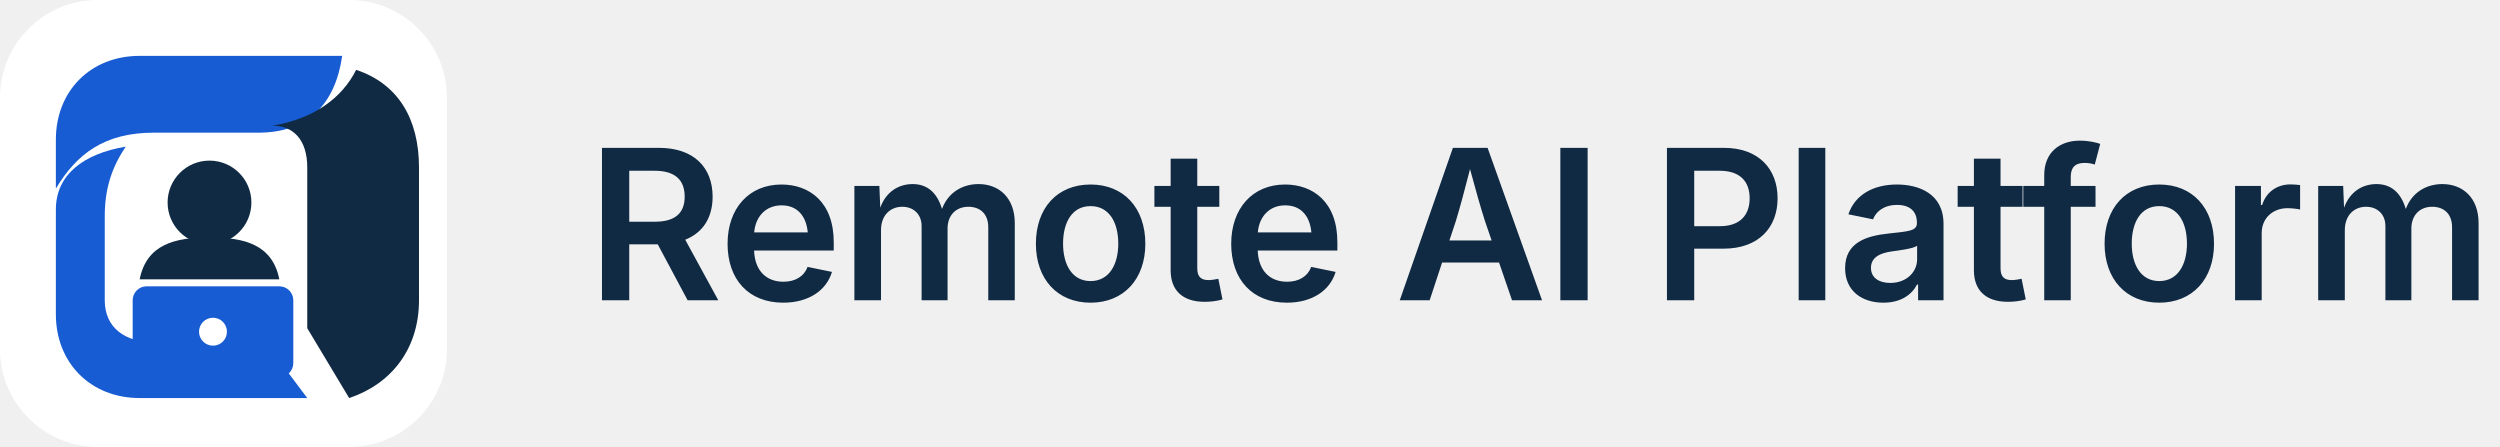
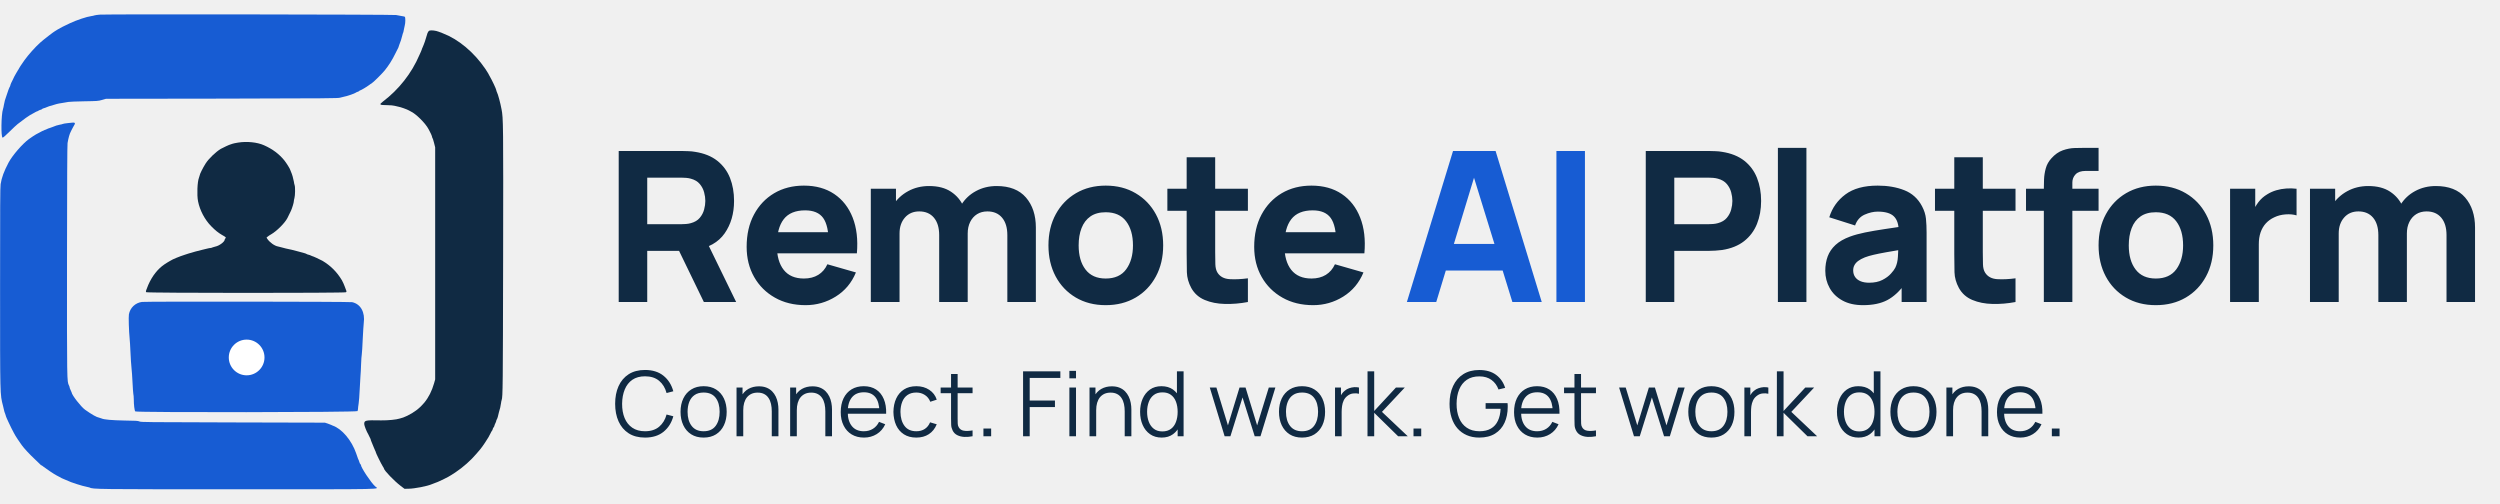
- <svg xmlns="http://www.w3.org/2000/svg" width="358" height="64" viewBox="0 0 358 64">
-   <g transform="scale(1)">
-     <rect width="64" height="64" rx="14" fill="white" />
-     <path d="M8 27V20C8 13 13 8 20 8H49C48 15 44 19 37 19H22C15 19 11 22 8 27Z" fill="#175CD3" />
-     <path d="M51 10C57 12 60 17 60 24V43C60 50 56 55 50 57L44 47V24C44 20 42 18 39 18C45 17 49 14 51 10Z" fill="#102A43" />
-     <path d="M8 30C8 25 12 22 18 21C16 24 15 27 15 31V43C15 47 18 49 22 49H38L44 57H20C13 57 8 52 8 45Z" fill="#175CD3" />
-     <circle cx="30" cy="29" r="6" fill="#102A43" />
-     <path d="M20 40C21 35 25 34 30 34C35 34 39 35 40 40" fill="#102A43" />
-     <rect x="19" y="41" width="23" height="13" rx="2" fill="#175CD3" />
-     <circle cx="30.5" cy="47.5" r="2" fill="white" />
+ <svg xmlns="http://www.w3.org/2000/svg" width="596" height="120" viewBox="0 0 596 120" role="img" aria-label="Remote AI Platform. Connect. Find work. Get work done.">
+   <g transform="translate(0 0) scale(1.875)">
+     <path d="M 54.61 3.89 C 54.49 3.92 54.35 4.15 54.28 4.45 C 54.17 4.89 53.91 5.64 53.73 6.03 C 53.67 6.15 53.63 6.26 53.63 6.29 C 53.63 6.31 53.58 6.44 53.52 6.57 C 53.46 6.7 53.37 6.9 53.32 7.01 C 52.34 9.31 50.72 11.37 48.68 12.92 C 48.17 13.31 48.23 13.36 49.22 13.37 C 49.62 13.37 50.02 13.41 50.16 13.45 C 50.3 13.49 50.51 13.54 50.63 13.56 C 50.92 13.6 51.8 13.92 52.01 14.05 C 52.05 14.08 52.13 14.13 52.19 14.15 C 52.89 14.46 54.12 15.69 54.51 16.46 C 54.54 16.53 54.59 16.62 54.62 16.67 C 54.72 16.82 54.94 17.33 54.94 17.42 C 54.94 17.46 54.96 17.51 54.98 17.53 C 55.01 17.54 55.1 17.82 55.18 18.14 L 55.33 18.73 55.33 33.49 L 55.33 48.24 55.19 48.74 C 54.63 50.69 53.55 52 51.79 52.86 C 51.54 52.98 51.31 53.08 51.28 53.08 C 51.26 53.08 51.06 53.14 50.85 53.21 C 50.39 53.36 49.34 53.46 48.46 53.45 C 46.43 53.41 46.31 53.44 46.31 53.92 C 46.31 54.11 46.62 54.9 46.83 55.23 C 46.86 55.27 46.9 55.36 46.93 55.44 C 46.96 55.51 47.02 55.63 47.06 55.7 C 47.11 55.78 47.14 55.87 47.14 55.91 C 47.14 55.95 47.19 56.07 47.24 56.19 C 47.29 56.31 47.41 56.6 47.51 56.85 C 47.6 57.09 47.7 57.31 47.72 57.34 C 47.75 57.37 47.77 57.43 47.77 57.47 C 47.77 57.57 48.48 59.01 48.67 59.3 C 48.75 59.42 48.82 59.54 48.82 59.57 C 48.82 59.8 50.11 61.14 50.92 61.76 L 51.43 62.15 51.96 62.14 C 52.71 62.13 54.31 61.82 54.89 61.57 C 54.96 61.54 55.16 61.47 55.33 61.4 C 55.5 61.34 55.74 61.25 55.85 61.19 C 56.94 60.68 57.12 60.58 57.92 60.05 C 58.88 59.41 59.88 58.52 60.58 57.69 C 60.71 57.53 60.92 57.28 61.05 57.14 C 61.17 57 61.44 56.63 61.65 56.31 C 62.15 55.54 62.13 55.57 62.35 55.13 C 62.45 54.93 62.55 54.74 62.58 54.73 C 62.6 54.71 62.64 54.63 62.65 54.55 C 62.67 54.46 62.72 54.37 62.76 54.34 C 62.8 54.3 62.85 54.21 62.86 54.13 C 62.88 54.05 62.94 53.89 63 53.78 C 63.05 53.67 63.1 53.55 63.1 53.5 C 63.1 53.46 63.13 53.37 63.17 53.32 C 63.21 53.26 63.27 53.11 63.3 52.98 C 63.33 52.85 63.39 52.59 63.44 52.4 C 63.49 52.21 63.56 51.95 63.6 51.83 C 63.63 51.7 63.68 51.45 63.7 51.28 C 63.72 51.11 63.76 50.91 63.79 50.84 C 63.93 50.47 63.94 49.07 63.97 33.07 C 64 15.63 63.99 15.02 63.77 13.9 C 63.61 13.04 63.31 11.94 63.17 11.69 C 63.13 11.61 63.1 11.51 63.1 11.46 C 63.1 11.34 62.54 10.15 62.23 9.63 C 62.17 9.52 62.09 9.37 62.06 9.31 C 62.03 9.25 61.88 9.01 61.71 8.76 C 60.26 6.63 58.28 4.98 56.27 4.22 C 56.1 4.15 55.88 4.07 55.77 4.03 C 55.42 3.89 54.85 3.82 54.61 3.89 M 30.27 18.13 C 29.95 18.18 29.64 18.25 29.59 18.27 C 29.53 18.3 29.41 18.34 29.32 18.36 C 29.17 18.39 28.37 18.76 28.07 18.93 C 27.44 19.31 26.54 20.17 26.15 20.78 C 25.8 21.33 25.38 22.17 25.38 22.33 C 25.38 22.37 25.34 22.49 25.3 22.59 C 25.09 23.1 25.02 24.79 25.18 25.59 C 25.41 26.75 26.04 27.94 26.86 28.77 C 27.39 29.31 27.75 29.59 28.24 29.88 C 28.74 30.16 28.77 30.19 28.65 30.32 C 28.61 30.37 28.57 30.44 28.57 30.47 C 28.57 30.74 27.87 31.26 27.38 31.35 C 27.27 31.37 27.12 31.42 27.04 31.45 C 26.96 31.49 26.85 31.53 26.78 31.53 C 26.71 31.53 26.52 31.56 26.34 31.61 C 26.17 31.66 25.89 31.73 25.72 31.76 C 25.17 31.89 24.51 32.07 23.99 32.23 C 23.85 32.28 23.62 32.35 23.5 32.39 C 22.86 32.59 21.91 32.98 21.72 33.12 C 21.67 33.15 21.58 33.21 21.51 33.24 C 21.44 33.28 21.32 33.35 21.24 33.4 C 21.17 33.45 21.01 33.55 20.9 33.62 C 20.06 34.19 19.35 35.09 18.85 36.23 C 18.57 36.9 18.51 37.07 18.58 37.15 C 18.67 37.27 43.82 37.27 43.98 37.16 C 44.08 37.08 44.08 37.08 43.97 36.8 C 43.91 36.65 43.84 36.47 43.82 36.4 C 43.78 36.27 43.57 35.8 43.47 35.63 C 42.84 34.58 42.03 33.77 41 33.16 C 40.71 33 39.79 32.57 39.71 32.57 C 39.68 32.57 39.61 32.54 39.54 32.5 C 39.48 32.46 39.34 32.41 39.24 32.39 C 39.14 32.37 39.03 32.33 38.99 32.3 C 38.96 32.27 38.8 32.21 38.65 32.17 C 38.5 32.14 38.17 32.04 37.91 31.97 C 37.65 31.89 37.28 31.8 37.1 31.76 C 36.59 31.66 36.05 31.53 35.79 31.45 C 35.66 31.41 35.46 31.36 35.35 31.34 C 34.9 31.26 34.29 30.82 33.98 30.36 L 33.89 30.2 34.04 30.08 C 34.12 30.01 34.32 29.88 34.48 29.79 C 35.18 29.39 36.21 28.37 36.54 27.73 C 36.64 27.53 36.88 27.05 37 26.79 C 37.15 26.45 37.36 25.77 37.36 25.59 C 37.36 25.5 37.4 25.32 37.44 25.17 C 37.53 24.87 37.55 23.76 37.46 23.54 C 37.43 23.46 37.38 23.25 37.36 23.07 C 37.3 22.71 37.14 22.15 36.99 21.82 C 36.93 21.7 36.89 21.59 36.89 21.57 C 36.89 21.49 36.42 20.73 36.18 20.43 C 35.51 19.59 34.67 18.96 33.57 18.47 C 32.7 18.08 31.39 17.95 30.27 18.13" fill="#102A43" />
+     <path d="M 12.72 1.86 C 12.44 1.88 12.14 1.92 12.04 1.95 C 11.94 1.99 11.74 2.03 11.59 2.05 C 11.04 2.12 9.75 2.55 8.9 2.95 C 8.18 3.28 7.58 3.59 7.33 3.75 C 7.17 3.86 7.02 3.95 6.99 3.96 C 6.87 4.01 5.49 5.07 5.11 5.42 C 4.49 5.97 3.62 6.95 3.12 7.64 C 2.73 8.2 2.41 8.67 2.41 8.71 C 2.41 8.74 2.37 8.81 2.31 8.88 C 2.26 8.95 2.14 9.15 2.05 9.32 C 1.96 9.49 1.86 9.67 1.83 9.71 C 1.81 9.75 1.76 9.85 1.73 9.92 C 1.7 9.99 1.66 10.09 1.63 10.13 C 1.53 10.28 1.31 10.79 1.31 10.87 C 1.31 10.91 1.29 10.97 1.27 10.99 C 1.2 11.07 0.97 11.66 0.82 12.17 C 0.74 12.41 0.66 12.68 0.62 12.77 C 0.59 12.86 0.54 13.1 0.5 13.32 C 0.47 13.54 0.41 13.78 0.38 13.87 C 0.15 14.55 0.11 17.45 0.33 17.5 C 0.4 17.51 0.68 17.26 1.22 16.73 C 1.66 16.3 2.12 15.86 2.25 15.77 C 3.16 15.07 3.55 14.79 3.81 14.64 C 3.96 14.56 4.21 14.42 4.37 14.33 C 4.53 14.23 4.68 14.16 4.71 14.16 C 4.74 14.16 4.84 14.11 4.93 14.05 C 5.03 14 5.14 13.95 5.19 13.95 C 5.24 13.95 5.3 13.91 5.34 13.87 C 5.37 13.83 5.48 13.78 5.57 13.76 C 5.66 13.74 5.79 13.7 5.86 13.66 C 6.02 13.58 6.42 13.44 6.79 13.35 C 6.93 13.31 7.13 13.25 7.23 13.22 C 7.33 13.19 7.64 13.13 7.93 13.09 C 8.22 13.04 8.56 12.99 8.69 12.96 C 8.82 12.93 9.72 12.9 10.69 12.88 C 12.4 12.85 12.47 12.85 12.96 12.71 L 13.48 12.56 28.23 12.54 C 41.72 12.51 43.01 12.5 43.24 12.42 C 43.39 12.37 43.6 12.32 43.72 12.3 C 44.1 12.24 45.11 11.89 45.26 11.77 C 45.3 11.73 45.4 11.69 45.48 11.67 C 45.56 11.65 45.65 11.6 45.68 11.56 C 45.72 11.52 45.77 11.49 45.8 11.49 C 45.88 11.49 46.67 11.02 46.91 10.83 C 47.02 10.74 47.18 10.64 47.25 10.6 C 47.44 10.5 48.57 9.38 48.92 8.95 C 49.45 8.29 49.86 7.64 50.28 6.78 C 50.43 6.48 50.59 6.17 50.63 6.09 C 50.67 6.02 50.7 5.92 50.7 5.89 C 50.7 5.86 50.74 5.75 50.78 5.66 C 50.9 5.4 51.06 4.9 51.14 4.55 C 51.18 4.37 51.24 4.18 51.27 4.13 C 51.29 4.08 51.33 3.92 51.35 3.77 C 51.37 3.63 51.42 3.39 51.46 3.25 C 51.56 2.93 51.56 2.21 51.47 2.13 C 51.44 2.11 51.23 2.06 51.01 2.03 C 50.8 2 50.5 1.94 50.36 1.91 C 50.07 1.84 13.69 1.79 12.72 1.86 M 8.64 15.65 C 8.33 15.68 8.04 15.73 7.98 15.76 C 7.93 15.79 7.76 15.83 7.62 15.85 C 7.37 15.89 6.98 16.01 6.62 16.17 C 6.54 16.21 6.4 16.26 6.31 16.28 C 6.22 16.3 6.07 16.36 5.97 16.41 C 5.87 16.47 5.76 16.51 5.72 16.51 C 5.67 16.51 5.15 16.77 4.57 17.09 C 4.43 17.16 4.07 17.41 3.68 17.68 C 2.86 18.28 1.58 19.75 1.09 20.67 C 0.5 21.79 0.21 22.58 0.08 23.42 C 0.02 23.78 0.01 26.25 0.01 36.39 C 0.01 50.49 0 50.12 0.38 51.59 C 0.4 51.71 0.46 51.95 0.51 52.14 C 0.55 52.32 0.6 52.5 0.63 52.53 C 0.65 52.56 0.69 52.67 0.71 52.77 C 0.73 52.87 0.8 53.06 0.86 53.19 C 0.92 53.32 1.01 53.52 1.06 53.63 C 1.23 54.01 1.64 54.83 1.76 55.04 C 1.83 55.16 1.92 55.31 1.95 55.38 C 2.01 55.5 2.39 56.07 2.76 56.59 C 3.05 57 3.76 57.76 4.41 58.37 C 4.79 58.72 5.12 59.05 5.15 59.08 C 5.17 59.12 5.21 59.15 5.24 59.15 C 5.28 59.15 5.41 59.24 5.54 59.35 C 5.84 59.59 6.94 60.33 7.18 60.44 C 7.28 60.48 7.45 60.57 7.56 60.64 C 7.68 60.71 7.81 60.78 7.85 60.8 C 7.9 60.82 8.03 60.88 8.15 60.93 C 8.91 61.27 9.24 61.39 9.79 61.56 C 10 61.62 10.32 61.72 10.49 61.77 C 10.67 61.82 10.91 61.88 11.04 61.9 C 11.17 61.92 11.32 61.96 11.37 61.98 C 11.8 62.21 12.1 62.21 30.44 62.21 C 49.69 62.21 48.14 62.24 47.71 61.85 C 47.18 61.38 45.89 59.44 45.89 59.12 C 45.89 59.09 45.85 59.03 45.81 59 C 45.77 58.96 45.72 58.86 45.7 58.77 C 45.68 58.68 45.64 58.57 45.62 58.54 C 45.58 58.49 45.49 58.25 45.29 57.66 C 44.72 55.99 43.47 54.51 42.29 54.11 C 42.24 54.09 42.16 54.06 42.12 54.03 C 42.08 54.01 41.88 53.93 41.68 53.86 L 41.31 53.74 29.64 53.71 C 18.42 53.68 17.97 53.68 17.74 53.59 C 17.53 53.5 17.31 53.49 15.88 53.47 C 14.25 53.44 13.21 53.35 12.93 53.21 C 12.86 53.18 12.72 53.13 12.62 53.11 C 12.28 53.05 11.7 52.72 10.82 52.1 C 10.3 51.73 9.12 50.21 9.11 49.9 C 9.11 49.88 9.05 49.75 8.98 49.6 C 8.91 49.46 8.85 49.3 8.85 49.25 C 8.85 49.19 8.81 49.09 8.77 49.01 C 8.51 48.5 8.51 48.62 8.52 33.02 C 8.53 22.82 8.55 18.42 8.59 18.19 C 8.7 17.53 8.85 17 9 16.74 C 9.03 16.69 9.08 16.58 9.11 16.51 C 9.14 16.44 9.22 16.29 9.29 16.17 C 9.68 15.53 9.67 15.53 8.64 15.65 M 18.05 38.39 C 17.21 38.5 16.54 39.13 16.39 39.97 C 16.33 40.28 16.39 42.08 16.48 43.01 C 16.51 43.27 16.56 44.08 16.59 44.81 C 16.62 45.55 16.68 46.43 16.72 46.78 C 16.76 47.12 16.82 47.96 16.85 48.63 C 16.88 49.31 16.93 49.96 16.95 50.07 C 16.98 50.19 17.01 50.49 17.01 50.75 C 17.01 51.48 17.1 52.2 17.2 52.31 C 17.34 52.46 45.33 52.43 45.45 52.27 C 45.49 52.22 45.52 52.08 45.52 51.97 C 45.52 51.85 45.56 51.56 45.6 51.31 C 45.64 51.06 45.7 50.29 45.73 49.6 C 45.76 48.91 45.81 48.12 45.83 47.85 C 45.86 47.58 45.89 46.89 45.91 46.33 C 45.93 45.77 45.97 45.19 46 45.05 C 46.03 44.91 46.08 44.04 46.12 43.11 C 46.17 42.19 46.22 41.28 46.25 41.07 C 46.44 39.71 45.86 38.66 44.78 38.42 C 44.46 38.35 18.64 38.32 18.05 38.39 M 30.75 43.2 C 29.98 43.43 29.36 44.06 29.09 44.91 C 28.57 46.59 30.4 48.3 32.09 47.72 C 32.29 47.65 32.48 47.57 32.51 47.54 C 32.54 47.51 32.6 47.48 32.63 47.48 C 32.71 47.48 33.38 46.82 33.38 46.74 C 33.38 46.71 33.41 46.64 33.45 46.6 C 33.71 46.3 33.81 45.29 33.63 44.73 C 33.28 43.6 31.9 42.87 30.75 43.2" fill="#175CD3" />
+     <circle cx="31.36" cy="45.45" r="2.27" fill="white" />
  </g>
-   <text x="84" y="43" font-family="Inter, 'Helvetica Neue', Arial, sans-serif" font-weight="600" font-size="30" letter-spacing="-0.01em" fill="#102A43">Remote AI Platform</text>
+   <path d="M154.30 72L147.50 72L147.50 36L162.70 36Q163.22 36 164.11 36.04Q165 36.07 165.70 36.20L165.70 36.20Q168.93 36.70 170.99 38.32Q173.05 39.95 174.03 42.41Q175 44.88 175 47.90L175 47.90Q175 52.42 172.75 55.64Q170.50 58.85 165.70 59.60L165.70 59.60L162.70 59.80L154.30 59.80L154.30 72ZM175.50 72L167.80 72L160.70 57.35L167.70 56L175.50 72ZM154.30 42.35L154.30 53.45L162.40 53.45Q162.93 53.45 163.55 53.40Q164.18 53.35 164.70 53.20L164.70 53.20Q166.07 52.83 166.82 51.94Q167.57 51.05 167.86 49.96Q168.15 48.88 168.15 47.90L168.15 47.90Q168.15 46.92 167.86 45.84Q167.57 44.75 166.82 43.86Q166.07 42.97 164.70 42.60L164.70 42.60Q164.18 42.45 163.55 42.40Q162.93 42.35 162.40 42.35L162.40 42.35L154.30 42.35ZM192.05 72.75L192.05 72.75Q187.90 72.75 184.74 70.96Q181.57 69.17 179.79 66.04Q178 62.90 178 58.85L178 58.85Q178 54.42 179.75 51.15Q181.50 47.88 184.57 46.06Q187.65 44.25 191.65 44.25L191.65 44.25Q195.90 44.25 198.88 46.25Q201.85 48.25 203.28 51.88Q204.70 55.50 204.28 60.40L204.28 60.40L197.55 60.40L197.55 57.90Q197.55 53.77 196.24 51.96Q194.93 50.15 191.95 50.15L191.95 50.15Q188.47 50.15 186.84 52.26Q185.20 54.38 185.20 58.50L185.20 58.50Q185.20 62.27 186.84 64.34Q188.47 66.40 191.65 66.40L191.65 66.40Q193.65 66.40 195.07 65.53Q196.50 64.65 197.25 63L197.25 63L204.05 64.95Q202.53 68.65 199.24 70.70Q195.95 72.75 192.05 72.75ZM201 60.40L183.10 60.40L183.10 55.35L201 55.35L201 60.40ZM246.95 72L240.15 72L240.15 56.05Q240.15 53.38 238.89 51.89Q237.63 50.40 235.40 50.40L235.40 50.40Q233.98 50.40 232.93 51.06Q231.88 51.72 231.29 52.91Q230.70 54.10 230.70 55.65L230.70 55.65L227.85 53.75Q227.85 50.97 229.16 48.85Q230.48 46.72 232.69 45.54Q234.90 44.35 237.60 44.35L237.60 44.35Q242.23 44.35 244.59 47.09Q246.95 49.83 246.95 54.25L246.95 54.25L246.95 72ZM214.45 72L207.60 72L207.60 45L213.60 45L213.60 53.95L214.45 53.95L214.45 72ZM230.70 72L223.90 72L223.90 56.05Q223.90 53.38 222.64 51.89Q221.38 50.40 219.15 50.40L219.15 50.40Q217.03 50.40 215.74 51.86Q214.45 53.33 214.45 55.65L214.45 55.65L211.60 53.65Q211.60 51 212.93 48.90Q214.25 46.80 216.49 45.58Q218.72 44.35 221.50 44.35L221.50 44.35Q224.68 44.35 226.71 45.70Q228.75 47.05 229.73 49.30Q230.70 51.55 230.70 54.25L230.70 54.25L230.70 72ZM263.60 72.75L263.60 72.75Q259.53 72.75 256.45 70.92Q253.38 69.10 251.66 65.89Q249.95 62.67 249.95 58.50L249.95 58.50Q249.95 54.27 251.70 51.06Q253.45 47.85 256.53 46.05Q259.60 44.25 263.60 44.25L263.60 44.25Q267.68 44.25 270.76 46.08Q273.85 47.90 275.58 51.11Q277.30 54.33 277.30 58.50L277.30 58.50Q277.30 62.70 275.56 65.91Q273.83 69.13 270.74 70.94Q267.65 72.75 263.60 72.75ZM263.60 66.40L263.60 66.40Q266.88 66.40 268.49 64.19Q270.10 61.98 270.10 58.50L270.10 58.50Q270.10 54.90 268.46 52.75Q266.83 50.60 263.60 50.60L263.60 50.60Q261.38 50.60 259.95 51.60Q258.53 52.60 257.84 54.38Q257.15 56.15 257.15 58.50L257.15 58.50Q257.15 62.13 258.79 64.26Q260.43 66.40 263.60 66.40ZM297.50 66.35L297.50 72Q294.70 72.53 292.01 72.46Q289.32 72.40 287.21 71.51Q285.10 70.63 284 68.65L284 68.65Q283 66.80 282.95 64.89Q282.90 62.98 282.90 60.55L282.90 60.55L282.90 37.50L289.70 37.50L289.70 60.15Q289.70 61.73 289.74 62.99Q289.78 64.25 290.25 65L290.25 65Q291.15 66.42 293.13 66.55Q295.10 66.67 297.50 66.35L297.50 66.35ZM297.50 50.25L278.30 50.25L278.30 45L297.50 45L297.50 50.25ZM313.05 72.75L313.05 72.75Q308.90 72.75 305.74 70.96Q302.57 69.17 300.79 66.04Q299 62.90 299 58.85L299 58.85Q299 54.42 300.75 51.15Q302.50 47.88 305.57 46.06Q308.65 44.25 312.65 44.25L312.65 44.25Q316.90 44.25 319.88 46.25Q322.85 48.25 324.27 51.88Q325.70 55.50 325.27 60.40L325.27 60.40L318.55 60.40L318.55 57.90Q318.55 53.77 317.24 51.96Q315.93 50.15 312.95 50.15L312.95 50.15Q309.48 50.15 307.84 52.26Q306.20 54.38 306.20 58.50L306.20 58.50Q306.20 62.27 307.84 64.34Q309.48 66.40 312.65 66.40L312.65 66.40Q314.65 66.40 316.07 65.53Q317.50 64.65 318.25 63L318.25 63L325.05 64.95Q323.52 68.65 320.24 70.70Q316.95 72.75 313.05 72.75ZM322 60.40L304.10 60.40L304.10 55.35L322 55.35L322 60.40ZM399.15 72L392.35 72L392.35 36L407.55 36Q408.07 36 408.96 36.04Q409.85 36.07 410.55 36.20L410.55 36.20Q413.77 36.70 415.84 38.32Q417.90 39.95 418.87 42.41Q419.85 44.88 419.85 47.90L419.85 47.90Q419.85 50.92 418.86 53.39Q417.87 55.85 415.81 57.48Q413.75 59.10 410.55 59.60L410.55 59.60Q409.85 59.70 408.95 59.75Q408.05 59.80 407.55 59.80L407.55 59.80L399.15 59.80L399.15 72ZM399.15 42.35L399.15 53.45L407.25 53.45Q407.77 53.45 408.40 53.40Q409.02 53.35 409.55 53.20L409.55 53.20Q410.92 52.83 411.67 51.94Q412.42 51.05 412.71 49.96Q413.00 48.88 413.00 47.90L413.00 47.90Q413.00 46.92 412.71 45.84Q412.42 44.75 411.67 43.86Q410.92 42.97 409.55 42.60L409.55 42.60Q409.02 42.45 408.40 42.40Q407.77 42.35 407.25 42.35L407.25 42.35L399.15 42.35ZM430.65 72L423.85 72L423.85 35.25L430.65 35.25L430.65 72ZM444.15 72.75L444.15 72.75Q441.25 72.75 439.24 71.64Q437.22 70.53 436.19 68.66Q435.15 66.80 435.15 64.55L435.15 64.55Q435.15 62.67 435.72 61.13Q436.30 59.58 437.59 58.39Q438.88 57.20 441.05 56.40L441.05 56.40Q442.55 55.85 444.63 55.42Q446.70 55 449.32 54.61Q451.95 54.22 455.10 53.75L455.10 53.75L452.65 55.10Q452.65 52.70 451.50 51.58Q450.35 50.45 447.65 50.45L447.65 50.45Q446.15 50.45 444.52 51.17Q442.90 51.90 442.25 53.75L442.25 53.75L436.10 51.80Q437.13 48.45 439.95 46.35Q442.77 44.25 447.65 44.25L447.65 44.25Q451.22 44.25 454 45.35Q456.77 46.45 458.20 49.15L458.20 49.15Q459 50.65 459.15 52.15Q459.30 53.65 459.30 55.50L459.30 55.50L459.30 72L453.35 72L453.35 66.45L454.20 67.60Q452.22 70.33 449.94 71.54Q447.65 72.75 444.15 72.75ZM445.60 67.40L445.60 67.40Q447.47 67.40 448.76 66.74Q450.05 66.08 450.81 65.22Q451.57 64.38 451.85 63.80L451.85 63.80Q452.38 62.70 452.46 61.24Q452.55 59.77 452.55 58.80L452.55 58.80L454.55 59.30Q451.52 59.80 449.65 60.14Q447.77 60.48 446.63 60.75Q445.47 61.02 444.60 61.35L444.60 61.35Q443.60 61.75 442.99 62.21Q442.38 62.67 442.09 63.23Q441.80 63.77 441.80 64.45L441.80 64.45Q441.80 65.38 442.26 66.04Q442.72 66.70 443.57 67.05Q444.42 67.40 445.60 67.40ZM480.50 66.35L480.50 72Q477.70 72.53 475.01 72.46Q472.32 72.40 470.21 71.51Q468.10 70.63 467.00 68.65L467.00 68.65Q466.00 66.80 465.95 64.89Q465.90 62.98 465.90 60.55L465.90 60.55L465.90 37.50L472.70 37.50L472.70 60.15Q472.70 61.73 472.74 62.99Q472.77 64.25 473.25 65L473.25 65Q474.15 66.42 476.12 66.55Q478.10 66.67 480.50 66.35L480.50 66.35ZM480.50 50.25L461.30 50.25L461.30 45L480.50 45L480.50 50.25ZM494.05 72L487.25 72L487.25 45.10Q487.25 44.08 487.30 42.77Q487.35 41.47 487.71 40.15Q488.07 38.82 489.05 37.75L489.05 37.75Q490.30 36.35 491.76 35.84Q493.22 35.32 494.60 35.29Q495.97 35.25 496.95 35.25L496.95 35.25L500.30 35.25L500.30 40.75L497.20 40.75Q495.60 40.75 494.82 41.56Q494.05 42.38 494.05 43.50L494.05 43.50L494.05 72ZM500.30 50.25L483.00 50.25L483.00 45L500.30 45L500.30 50.25ZM513.95 72.75L513.95 72.75Q509.87 72.75 506.80 70.92Q503.72 69.10 502.01 65.89Q500.30 62.67 500.30 58.50L500.30 58.50Q500.30 54.27 502.05 51.06Q503.80 47.85 506.87 46.05Q509.95 44.25 513.95 44.25L513.95 44.25Q518.02 44.25 521.11 46.08Q524.20 47.90 525.92 51.11Q527.65 54.33 527.65 58.50L527.65 58.50Q527.65 62.70 525.91 65.91Q524.17 69.13 521.09 70.94Q518 72.75 513.95 72.75ZM513.95 66.40L513.95 66.40Q517.22 66.40 518.84 64.19Q520.45 61.98 520.45 58.50L520.45 58.50Q520.45 54.90 518.81 52.75Q517.17 50.60 513.95 50.60L513.95 50.60Q511.72 50.60 510.30 51.60Q508.87 52.60 508.19 54.38Q507.50 56.15 507.50 58.50L507.50 58.50Q507.50 62.13 509.14 64.26Q510.77 66.40 513.95 66.40ZM538.50 72L531.65 72L531.65 45L537.65 45L537.65 51.60L537 50.75Q537.52 49.35 538.40 48.20Q539.27 47.05 540.55 46.30L540.55 46.30Q541.52 45.70 542.67 45.36Q543.82 45.02 545.05 44.94Q546.27 44.85 547.50 45L547.50 45L547.50 51.35Q546.38 51 544.89 51.11Q543.40 51.22 542.20 51.80L542.20 51.80Q541 52.35 540.17 53.26Q539.35 54.17 538.92 55.41Q538.50 56.65 538.50 58.20L538.50 58.20L538.50 72ZM590.05 72L583.25 72L583.25 56.05Q583.25 53.38 581.99 51.89Q580.73 50.40 578.50 50.40L578.50 50.40Q577.08 50.40 576.02 51.06Q574.98 51.72 574.39 52.91Q573.80 54.10 573.80 55.65L573.80 55.65L570.95 53.75Q570.95 50.97 572.26 48.85Q573.58 46.72 575.79 45.54Q578 44.35 580.70 44.35L580.70 44.35Q585.33 44.35 587.69 47.09Q590.05 49.83 590.05 54.25L590.05 54.25L590.05 72ZM557.55 72L550.70 72L550.70 45L556.70 45L556.70 53.95L557.55 53.95L557.55 72ZM573.80 72L567 72L567 56.05Q567 53.38 565.74 51.89Q564.48 50.40 562.25 50.40L562.25 50.40Q560.13 50.40 558.84 51.86Q557.55 53.33 557.55 55.65L557.55 55.65L554.70 53.65Q554.70 51 556.02 48.90Q557.35 46.80 559.59 45.58Q561.83 44.35 564.60 44.35L564.60 44.35Q567.77 44.35 569.81 45.70Q571.85 47.05 572.83 49.30Q573.80 51.55 573.80 54.25L573.80 54.25L573.80 72Z" fill="#102A43" />
+   <path d="M342.40 72L335.40 72L346.40 36L356.55 36L367.55 72L360.55 72L350.75 40.25L352.05 40.25L342.40 72ZM361 64.50L342 64.50L342 58.15L361 58.15L361 64.50ZM377.85 72L371.05 72L371.05 36L377.85 36L377.85 72Z" fill="#175CD3" />
+   <path d="M153.77 104.32L153.77 104.32Q151.46 104.32 149.87 103.30Q148.28 102.27 147.46 100.45Q146.65 98.64 146.65 96.26L146.65 96.26Q146.65 93.88 147.46 92.07Q148.28 90.25 149.87 89.22Q151.46 88.20 153.77 88.20L153.77 88.20Q156.47 88.20 158.18 89.58Q159.89 90.96 160.52 93.28L160.52 93.28L158.91 93.70Q158.42 91.86 157.14 90.79Q155.86 89.71 153.77 89.71L153.77 89.71Q151.96 89.71 150.75 90.54Q149.55 91.37 148.94 92.85Q148.33 94.33 148.31 96.26L148.31 96.26Q148.30 98.19 148.91 99.67Q149.52 101.14 150.74 101.97Q151.96 102.81 153.77 102.81L153.77 102.81Q155.86 102.81 157.14 101.73Q158.42 100.65 158.91 98.82L158.91 98.82L160.52 99.24Q159.89 101.56 158.18 102.94Q156.47 104.32 153.77 104.32ZM167.74 104.32L167.74 104.32Q166.01 104.32 164.78 103.54Q163.55 102.75 162.90 101.37Q162.24 99.98 162.24 98.18L162.24 98.18Q162.24 96.36 162.91 94.98Q163.58 93.60 164.81 92.84Q166.04 92.07 167.74 92.07L167.74 92.07Q169.48 92.07 170.71 92.85Q171.94 93.63 172.59 95.01Q173.24 96.39 173.24 98.18L173.24 98.18Q173.24 100.01 172.58 101.39Q171.93 102.77 170.69 103.55Q169.46 104.32 167.74 104.32ZM167.74 102.81L167.74 102.81Q169.67 102.81 170.62 101.52Q171.56 100.24 171.56 98.18L171.56 98.18Q171.56 96.08 170.61 94.83Q169.66 93.58 167.74 93.58L167.74 93.58Q166.44 93.58 165.59 94.17Q164.75 94.75 164.33 95.79Q163.92 96.83 163.92 98.18L163.92 98.18Q163.92 100.28 164.89 101.54Q165.86 102.81 167.74 102.81ZM185.58 104L183.99 104L183.99 98.08Q183.99 97.11 183.81 96.30Q183.63 95.49 183.22 94.88Q182.82 94.27 182.18 93.94Q181.54 93.60 180.63 93.60L180.63 93.60Q179.79 93.60 179.15 93.89Q178.51 94.19 178.07 94.73Q177.64 95.27 177.41 96.05Q177.19 96.82 177.19 97.81L177.19 97.81L176.07 97.56Q176.07 95.78 176.69 94.56Q177.31 93.35 178.41 92.72Q179.51 92.10 180.93 92.10L180.93 92.10Q181.97 92.10 182.75 92.42Q183.53 92.74 184.07 93.29Q184.61 93.84 184.95 94.55Q185.28 95.25 185.43 96.04Q185.58 96.83 185.58 97.61L185.58 97.61L185.58 104ZM177.19 104L175.59 104L175.59 92.39L177.02 92.39L177.02 95.25L177.19 95.25L177.19 104ZM198.35 104L196.76 104L196.76 98.08Q196.76 97.11 196.58 96.30Q196.40 95.49 195.99 94.88Q195.59 94.27 194.95 93.94Q194.31 93.60 193.40 93.60L193.40 93.60Q192.56 93.60 191.92 93.89Q191.28 94.19 190.84 94.73Q190.41 95.27 190.18 96.05Q189.96 96.82 189.96 97.81L189.96 97.81L188.84 97.56Q188.84 95.78 189.46 94.56Q190.09 93.35 191.18 92.72Q192.28 92.10 193.70 92.10L193.70 92.10Q194.74 92.10 195.52 92.42Q196.30 92.74 196.84 93.29Q197.38 93.84 197.72 94.55Q198.05 95.25 198.20 96.04Q198.35 96.83 198.35 97.61L198.35 97.61L198.35 104ZM189.96 104L188.37 104L188.37 92.39L189.80 92.39L189.80 95.25L189.96 95.25L189.96 104ZM205.98 104.32L205.98 104.32Q204.29 104.32 203.04 103.57Q201.80 102.82 201.12 101.45Q200.43 100.09 200.43 98.25L200.43 98.25Q200.43 96.35 201.10 94.96Q201.78 93.57 203.01 92.82Q204.24 92.07 205.92 92.07L205.92 92.07Q207.64 92.07 208.86 92.86Q210.07 93.65 210.69 95.12Q211.32 96.59 211.26 98.64L211.26 98.64L209.65 98.64L209.65 98.08Q209.61 95.82 208.68 94.67Q207.75 93.52 205.96 93.52L205.96 93.52Q204.09 93.52 203.10 94.73Q202.10 95.95 202.10 98.19L202.10 98.19Q202.10 100.39 203.10 101.60Q204.09 102.81 205.92 102.81L205.92 102.81Q207.17 102.81 208.10 102.23Q209.03 101.66 209.56 100.57L209.56 100.57L211.04 101.14Q210.35 102.66 209.01 103.49Q207.67 104.32 205.98 104.32ZM210.41 98.64L201.55 98.64L201.55 97.31L210.41 97.31L210.41 98.64ZM218.45 104.32L218.45 104.32Q216.70 104.32 215.49 103.54Q214.27 102.75 213.64 101.37Q213.02 99.99 212.99 98.19L212.99 98.19Q213.02 96.37 213.66 94.99Q214.31 93.60 215.52 92.84Q216.73 92.07 218.47 92.07L218.47 92.07Q220.23 92.07 221.53 92.93Q222.84 93.79 223.32 95.28L223.32 95.28L221.78 95.78Q221.37 94.73 220.48 94.16Q219.59 93.58 218.45 93.58L218.45 93.58Q217.18 93.58 216.34 94.17Q215.50 94.75 215.09 95.80Q214.68 96.84 214.67 98.19L214.67 98.19Q214.69 100.28 215.64 101.54Q216.58 102.81 218.45 102.81L218.45 102.81Q219.64 102.81 220.47 102.26Q221.30 101.72 221.73 100.68L221.73 100.68L223.32 101.15Q222.68 102.70 221.43 103.51Q220.19 104.32 218.45 104.32ZM231.86 102.61L231.86 104Q230.88 104.20 229.93 104.16Q228.98 104.12 228.23 103.75Q227.48 103.39 227.10 102.61L227.10 102.61Q226.79 101.97 226.76 101.31Q226.73 100.65 226.73 99.80L226.73 99.80L226.73 89.16L228.30 89.16L228.30 99.73Q228.30 100.46 228.32 100.95Q228.33 101.44 228.54 101.82L228.54 101.82Q228.93 102.54 229.77 102.68Q230.61 102.82 231.86 102.61L231.86 102.61ZM231.86 93.74L224.25 93.74L224.25 92.39L231.86 92.39L231.86 93.74ZM236.29 104L234.45 104L234.45 102.16L236.29 102.16L236.29 104ZM245.48 104L243.90 104L243.90 88.52L252.79 88.52L252.79 90.10L245.48 90.10L245.48 95.48L251.50 95.48L251.50 97.04L245.48 97.04L245.48 104ZM256.52 90.19L254.94 90.19L254.94 88.41L256.52 88.41L256.52 90.19ZM256.52 104L254.94 104L254.94 92.39L256.52 92.39L256.52 104ZM269.72 104L268.13 104L268.13 98.08Q268.13 97.11 267.95 96.30Q267.77 95.49 267.36 94.88Q266.96 94.27 266.32 93.94Q265.68 93.60 264.77 93.60L264.77 93.60Q263.93 93.60 263.29 93.89Q262.65 94.19 262.21 94.73Q261.78 95.27 261.55 96.05Q261.33 96.82 261.33 97.81L261.33 97.81L260.21 97.56Q260.21 95.78 260.83 94.56Q261.45 93.35 262.55 92.72Q263.65 92.10 265.07 92.10L265.07 92.10Q266.11 92.10 266.89 92.42Q267.67 92.74 268.21 93.29Q268.75 93.84 269.09 94.55Q269.42 95.25 269.57 96.04Q269.72 96.83 269.72 97.61L269.72 97.61L269.72 104ZM261.33 104L259.74 104L259.74 92.39L261.16 92.39L261.16 95.25L261.33 95.25L261.33 104ZM276.95 104.32L276.95 104.32Q275.32 104.32 274.17 103.51Q273.02 102.70 272.41 101.31Q271.80 99.93 271.80 98.18L271.80 98.18Q271.80 96.45 272.40 95.07Q273.01 93.68 274.15 92.87Q275.29 92.07 276.88 92.07L276.88 92.07Q278.52 92.07 279.63 92.86Q280.75 93.66 281.33 95.04Q281.90 96.42 281.90 98.18L281.90 98.18Q281.90 99.92 281.33 101.31Q280.76 102.70 279.65 103.51Q278.55 104.32 276.95 104.32ZM277.11 102.85L277.11 102.85Q278.34 102.85 279.15 102.25Q279.96 101.65 280.35 100.59Q280.75 99.53 280.75 98.18L280.75 98.18Q280.75 96.82 280.35 95.77Q279.96 94.72 279.15 94.13Q278.35 93.54 277.14 93.54L277.14 93.54Q275.89 93.54 275.08 94.15Q274.26 94.77 273.87 95.82Q273.47 96.87 273.47 98.18L273.47 98.18Q273.47 99.51 273.88 100.57Q274.28 101.62 275.09 102.24Q275.89 102.85 277.11 102.85ZM282.17 104L280.75 104L280.75 95.26L280.58 95.26L280.58 88.52L282.17 88.52L282.17 104ZM293.33 104L291.95 104L288.41 92.38L289.99 92.39L292.74 101.41L295.50 92.39L296.94 92.39L299.70 101.41L302.48 92.39L304.05 92.39L300.50 104L299.12 104L296.22 94.75L293.33 104ZM310.40 104.32L310.40 104.32Q308.67 104.32 307.44 103.54Q306.22 102.75 305.56 101.37Q304.91 99.98 304.91 98.18L304.91 98.18Q304.91 96.36 305.57 94.98Q306.24 93.60 307.47 92.84Q308.70 92.07 310.40 92.07L310.40 92.07Q312.14 92.07 313.37 92.85Q314.60 93.63 315.25 95.01Q315.90 96.39 315.90 98.18L315.90 98.18Q315.90 100.01 315.25 101.39Q314.59 102.77 313.36 103.55Q312.12 104.32 310.40 104.32ZM310.40 102.81L310.40 102.81Q312.33 102.81 313.28 101.52Q314.23 100.24 314.23 98.18L314.23 98.18Q314.23 96.08 313.28 94.83Q312.32 93.58 310.40 93.58L310.40 93.58Q309.10 93.58 308.26 94.17Q307.41 94.75 307.00 95.79Q306.58 96.83 306.58 98.18L306.58 98.18Q306.58 100.28 307.55 101.54Q308.52 102.81 310.40 102.81ZM319.85 104L318.27 104L318.27 92.39L319.69 92.39L319.69 95.19L319.41 94.82Q319.60 94.30 319.91 93.87Q320.23 93.43 320.59 93.15L320.59 93.15Q321.04 92.76 321.64 92.55Q322.25 92.34 322.86 92.30Q323.47 92.26 323.98 92.39L323.98 92.39L323.98 93.87Q323.34 93.71 322.59 93.80Q321.84 93.88 321.20 94.40L321.20 94.40Q320.62 94.85 320.33 95.48Q320.04 96.11 319.95 96.81Q319.85 97.52 319.85 98.21L319.85 98.21L319.85 104ZM327.61 104L326.01 104L326.02 88.52L327.61 88.52L327.61 97.98L332.79 92.39L334.90 92.39L329.46 98.19L335.61 104L333.31 104L327.61 98.41L327.61 104ZM338.82 104L336.98 104L336.98 102.16L338.82 102.16L338.82 104ZM352.64 104.32L352.64 104.32Q351.00 104.32 349.69 103.75Q348.38 103.18 347.46 102.13Q346.54 101.08 346.06 99.59Q345.57 98.10 345.57 96.26L345.57 96.26Q345.57 93.83 346.42 92.02Q347.26 90.21 348.84 89.21Q350.42 88.21 352.64 88.21L352.64 88.21Q355.11 88.21 356.66 89.36Q358.22 90.52 358.83 92.47L358.83 92.47L357.24 92.85Q356.73 91.43 355.58 90.58Q354.42 89.73 352.70 89.73L352.70 89.73Q350.88 89.72 349.68 90.55Q348.48 91.37 347.87 92.85Q347.26 94.33 347.25 96.26L347.25 96.26Q347.24 98.19 347.85 99.66Q348.45 101.13 349.67 101.96Q350.88 102.80 352.70 102.81L352.70 102.81Q354.37 102.81 355.45 102.16Q356.54 101.52 357.10 100.31Q357.67 99.11 357.74 97.46L357.74 97.46L354.17 97.46L354.17 96.11L359.40 96.11Q359.43 96.36 359.44 96.63Q359.44 96.91 359.44 97.02L359.44 97.02Q359.44 99.12 358.69 100.77Q357.94 102.42 356.43 103.37Q354.92 104.32 352.64 104.32ZM366.50 104.32L366.50 104.32Q364.81 104.32 363.56 103.57Q362.32 102.82 361.63 101.45Q360.95 100.09 360.95 98.25L360.95 98.25Q360.95 96.35 361.62 94.96Q362.30 93.57 363.53 92.82Q364.76 92.07 366.44 92.07L366.44 92.07Q368.16 92.07 369.37 92.86Q370.59 93.65 371.21 95.12Q371.84 96.59 371.78 98.64L371.78 98.64L370.17 98.64L370.17 98.08Q370.13 95.82 369.20 94.67Q368.27 93.52 366.48 93.52L366.48 93.52Q364.61 93.52 363.62 94.73Q362.62 95.95 362.62 98.19L362.62 98.19Q362.62 100.39 363.62 101.60Q364.61 102.81 366.44 102.81L366.44 102.81Q367.69 102.81 368.62 102.23Q369.55 101.66 370.08 100.57L370.08 100.57L371.56 101.14Q370.87 102.66 369.53 103.49Q368.19 104.32 366.50 104.32ZM370.93 98.64L362.06 98.64L362.06 97.31L370.93 97.31L370.93 98.64ZM380.48 102.61L380.48 104Q379.50 104.20 378.55 104.16Q377.60 104.12 376.85 103.75Q376.10 103.39 375.72 102.61L375.72 102.61Q375.40 101.97 375.38 101.31Q375.35 100.65 375.35 99.80L375.35 99.80L375.35 89.16L376.92 89.16L376.92 99.73Q376.92 100.46 376.94 100.95Q376.95 101.44 377.16 101.82L377.16 101.82Q377.54 102.54 378.39 102.68Q379.23 102.82 380.48 102.61L380.48 102.61ZM380.48 93.74L372.87 93.74L372.87 92.39L380.48 92.39L380.48 93.74ZM390.92 104L389.54 104L385.99 92.38L387.57 92.39L390.33 101.41L393.09 92.39L394.53 92.39L397.29 101.41L400.07 92.39L401.63 92.39L398.09 104L396.71 104L393.81 94.75L390.92 104ZM407.99 104.32L407.99 104.32Q406.26 104.32 405.03 103.54Q403.81 102.75 403.15 101.37Q402.49 99.98 402.49 98.18L402.49 98.18Q402.49 96.36 403.16 94.98Q403.83 93.60 405.06 92.84Q406.29 92.07 407.99 92.07L407.99 92.07Q409.73 92.07 410.96 92.85Q412.19 93.63 412.84 95.01Q413.49 96.39 413.49 98.18L413.49 98.18Q413.49 100.01 412.84 101.39Q412.18 102.77 410.94 103.55Q409.71 104.32 407.99 104.32ZM407.99 102.81L407.99 102.81Q409.92 102.81 410.87 101.52Q411.82 100.24 411.82 98.18L411.82 98.18Q411.82 96.08 410.86 94.83Q409.91 93.58 407.99 93.58L407.99 93.58Q406.69 93.58 405.84 94.17Q405.00 94.75 404.59 95.79Q404.17 96.83 404.17 98.18L404.17 98.18Q404.17 100.28 405.14 101.54Q406.11 102.81 407.99 102.81ZM417.44 104L415.86 104L415.86 92.39L417.28 92.39L417.28 95.19L417.00 94.82Q417.19 94.30 417.50 93.87Q417.81 93.43 418.18 93.15L418.18 93.15Q418.63 92.76 419.23 92.55Q419.83 92.34 420.45 92.30Q421.06 92.26 421.57 92.39L421.57 92.39L421.57 93.87Q420.93 93.71 420.18 93.80Q419.43 93.88 418.79 94.40L418.79 94.40Q418.21 94.85 417.92 95.48Q417.63 96.11 417.53 96.81Q417.44 97.52 417.44 98.21L417.44 98.21L417.44 104ZM425.20 104L423.60 104L423.61 88.52L425.20 88.52L425.20 97.98L430.38 92.39L432.49 92.39L427.05 98.19L433.20 104L430.90 104L425.20 98.41L425.20 104ZM443.08 104.32L443.08 104.32Q441.45 104.32 440.30 103.51Q439.15 102.70 438.54 101.31Q437.93 99.93 437.93 98.18L437.93 98.18Q437.93 96.45 438.53 95.07Q439.14 93.68 440.28 92.87Q441.42 92.07 443.01 92.07L443.01 92.07Q444.65 92.07 445.76 92.86Q446.88 93.66 447.46 95.04Q448.03 96.42 448.03 98.18L448.03 98.18Q448.03 99.92 447.46 101.31Q446.89 102.70 445.79 103.51Q444.68 104.32 443.08 104.32ZM443.24 102.85L443.24 102.85Q444.47 102.85 445.28 102.25Q446.09 101.65 446.48 100.59Q446.88 99.53 446.88 98.18L446.88 98.18Q446.88 96.82 446.48 95.77Q446.09 94.72 445.29 94.13Q444.48 93.54 443.27 93.54L443.27 93.54Q442.02 93.54 441.21 94.15Q440.39 94.77 440.00 95.82Q439.60 96.87 439.60 98.18L439.60 98.18Q439.60 99.51 440.01 100.57Q440.41 101.62 441.22 102.24Q442.02 102.85 443.24 102.85ZM448.30 104L446.88 104L446.88 95.26L446.71 95.26L446.71 88.52L448.30 88.52L448.30 104ZM456.16 104.32L456.16 104.32Q454.43 104.32 453.20 103.54Q451.98 102.75 451.32 101.37Q450.67 99.98 450.67 98.18L450.67 98.18Q450.67 96.36 451.33 94.98Q452.00 93.60 453.23 92.84Q454.46 92.07 456.16 92.07L456.16 92.07Q457.90 92.07 459.13 92.85Q460.36 93.63 461.01 95.01Q461.66 96.39 461.66 98.18L461.66 98.18Q461.66 100.01 461.01 101.39Q460.35 102.77 459.12 103.55Q457.88 104.32 456.16 104.32ZM456.16 102.81L456.16 102.81Q458.09 102.81 459.04 101.52Q459.99 100.24 459.99 98.18L459.99 98.18Q459.99 96.08 459.03 94.83Q458.08 93.58 456.16 93.58L456.16 93.58Q454.86 93.58 454.01 94.17Q453.17 94.75 452.76 95.79Q452.34 96.83 452.34 98.18L452.34 98.18Q452.34 100.28 453.31 101.54Q454.28 102.81 456.16 102.81ZM474.00 104L472.41 104L472.41 98.08Q472.41 97.11 472.23 96.30Q472.05 95.49 471.64 94.88Q471.24 94.27 470.60 93.94Q469.96 93.60 469.05 93.60L469.05 93.60Q468.21 93.60 467.57 93.89Q466.93 94.19 466.50 94.73Q466.06 95.27 465.83 96.05Q465.61 96.82 465.61 97.81L465.61 97.81L464.49 97.56Q464.49 95.78 465.11 94.56Q465.74 93.35 466.83 92.72Q467.93 92.10 469.35 92.10L469.35 92.10Q470.39 92.10 471.17 92.42Q471.95 92.74 472.49 93.29Q473.04 93.84 473.37 94.55Q473.70 95.25 473.85 96.04Q474.00 96.83 474.00 97.61L474.00 97.61L474.00 104ZM465.61 104L464.02 104L464.02 92.39L465.45 92.39L465.45 95.25L465.61 95.25L465.61 104ZM481.64 104.32L481.64 104.32Q479.94 104.32 478.70 103.57Q477.45 102.82 476.77 101.45Q476.08 100.09 476.08 98.25L476.08 98.25Q476.08 96.35 476.76 94.96Q477.43 93.57 478.66 92.82Q479.89 92.07 481.57 92.07L481.57 92.07Q483.29 92.07 484.51 92.86Q485.72 93.65 486.34 95.12Q486.97 96.59 486.91 98.64L486.91 98.64L485.30 98.64L485.30 98.08Q485.26 95.82 484.33 94.67Q483.40 93.52 481.61 93.52L481.61 93.52Q479.74 93.52 478.75 94.73Q477.76 95.95 477.76 98.19L477.76 98.19Q477.76 100.39 478.75 101.60Q479.74 102.81 481.57 102.81L481.57 102.81Q482.82 102.81 483.75 102.23Q484.68 101.66 485.22 100.57L485.22 100.57L486.69 101.14Q486.00 102.66 484.66 103.49Q483.32 104.32 481.64 104.32ZM486.07 98.64L477.20 98.64L477.20 97.31L486.07 97.31L486.07 98.64ZM491.00 104L489.16 104L489.16 102.16L491.00 102.16L491.00 104Z" fill="#102A43" />
</svg>
